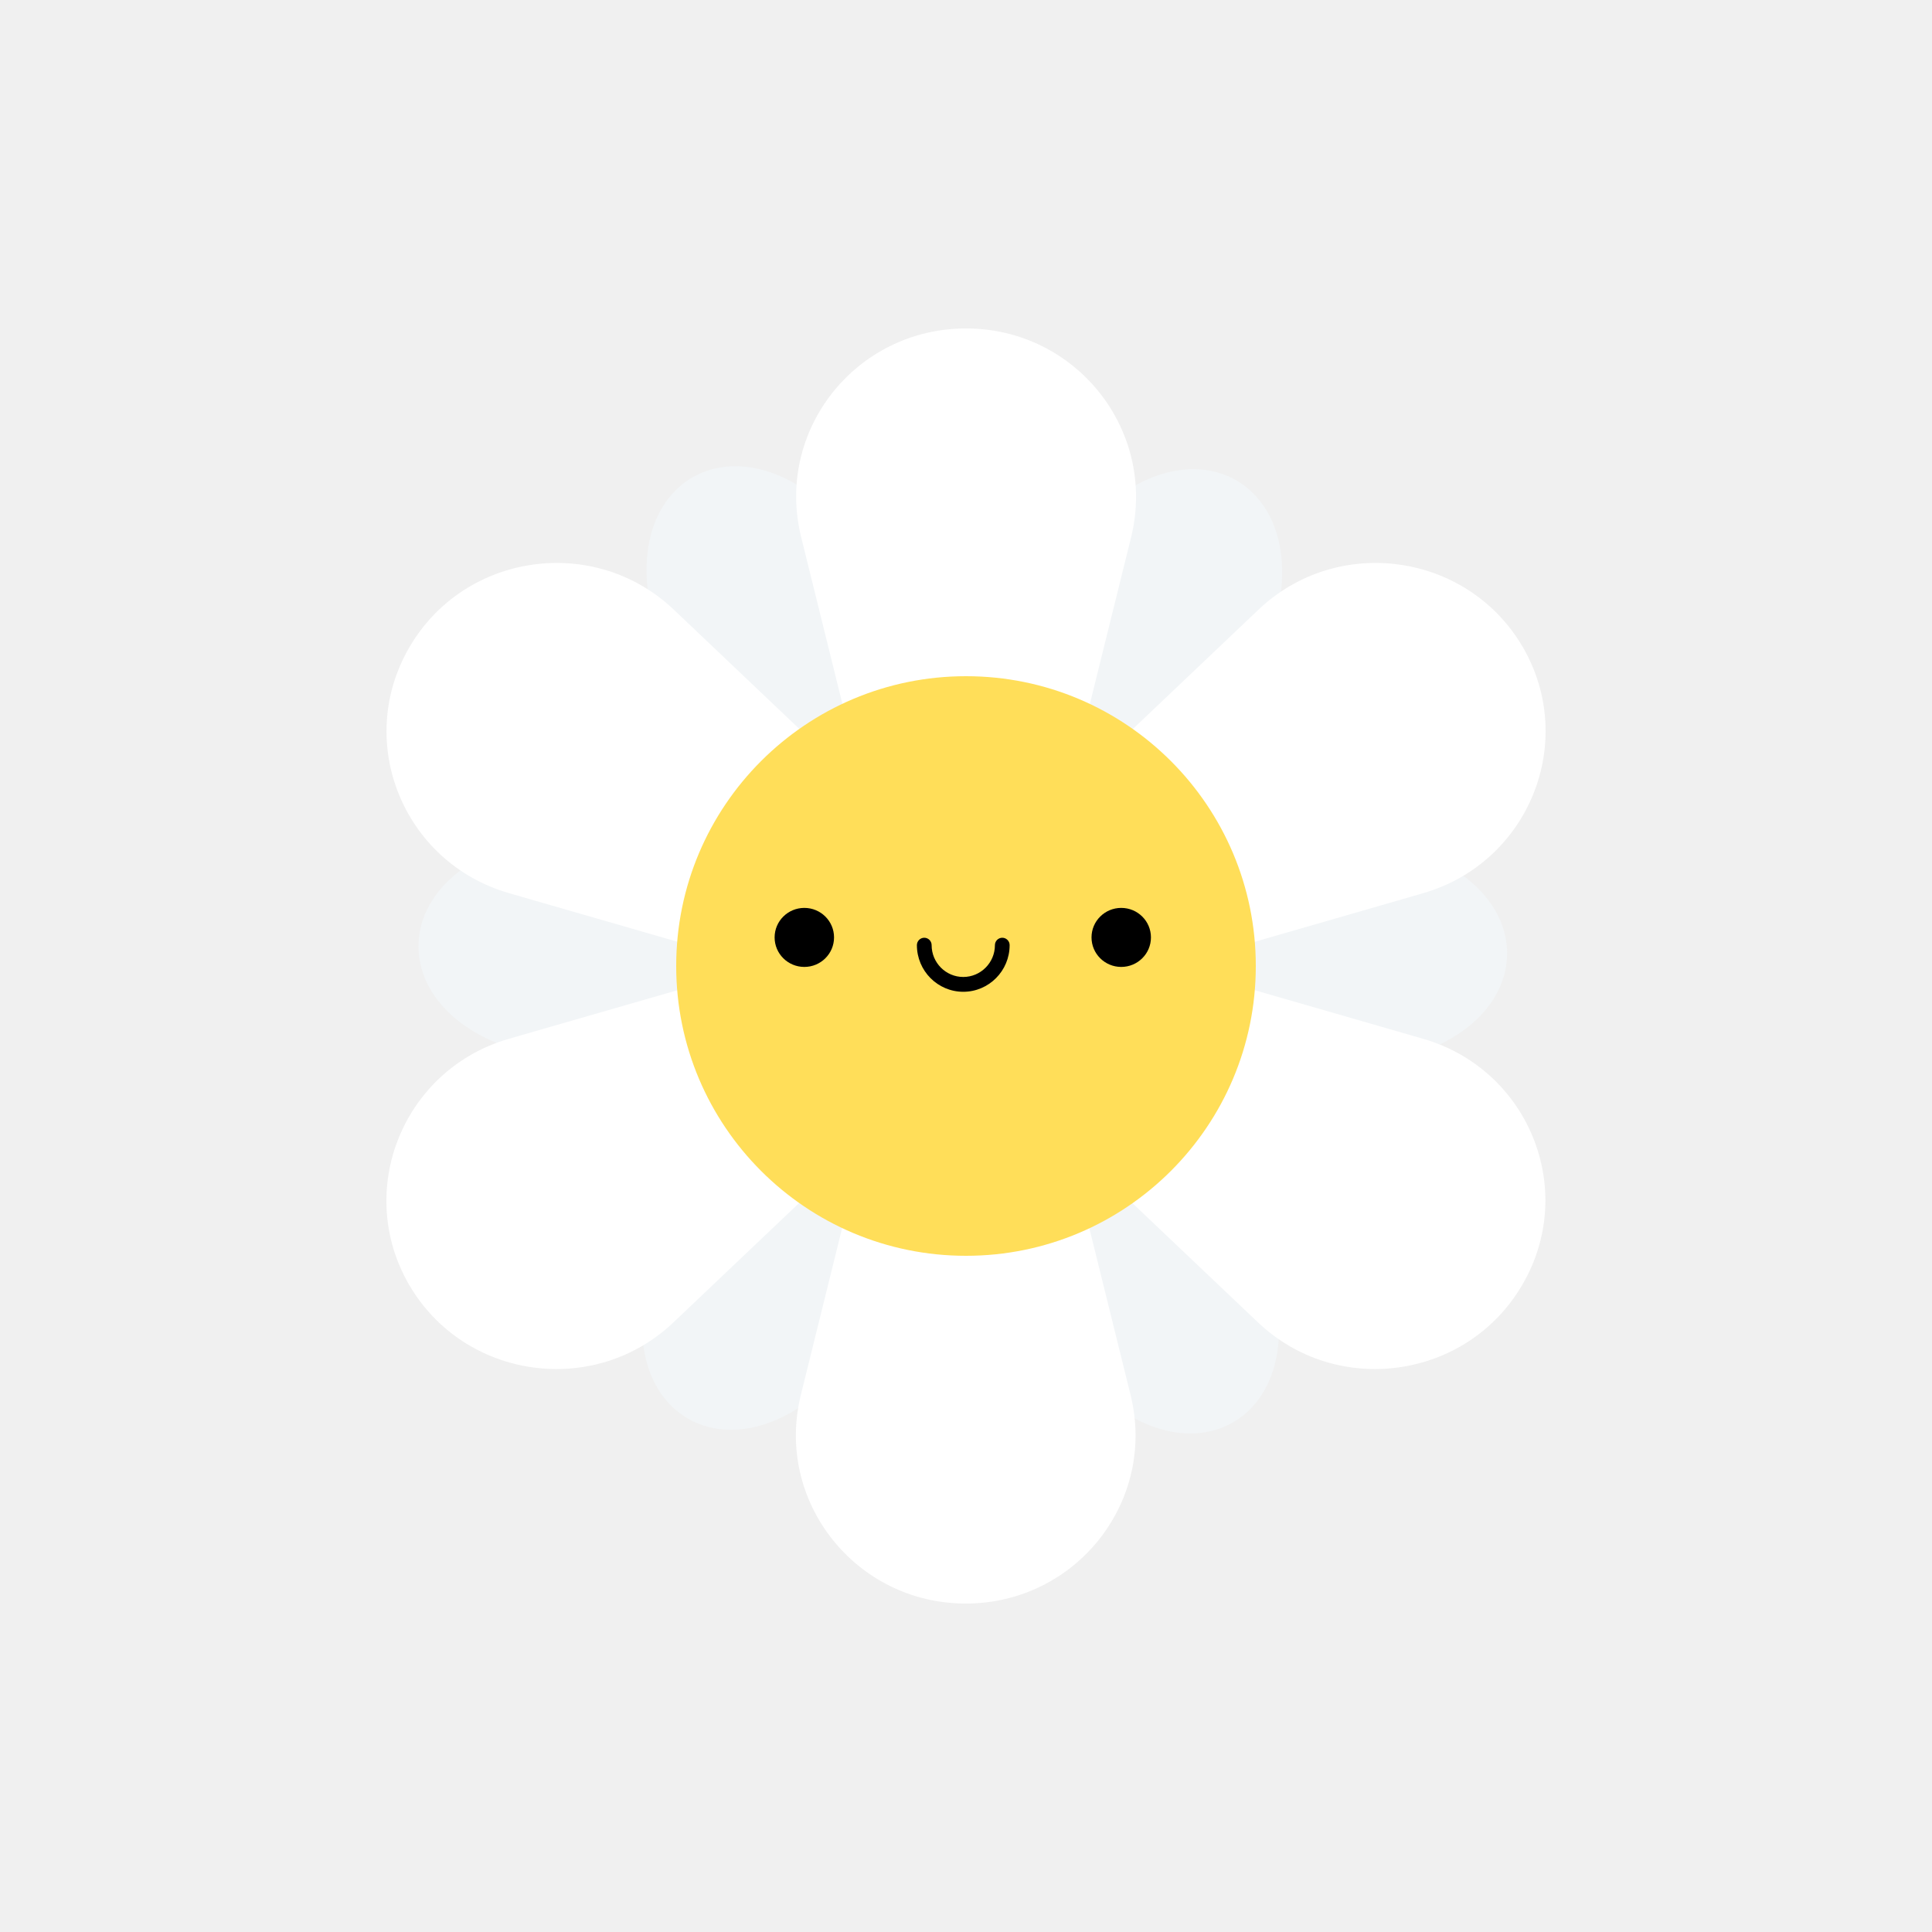
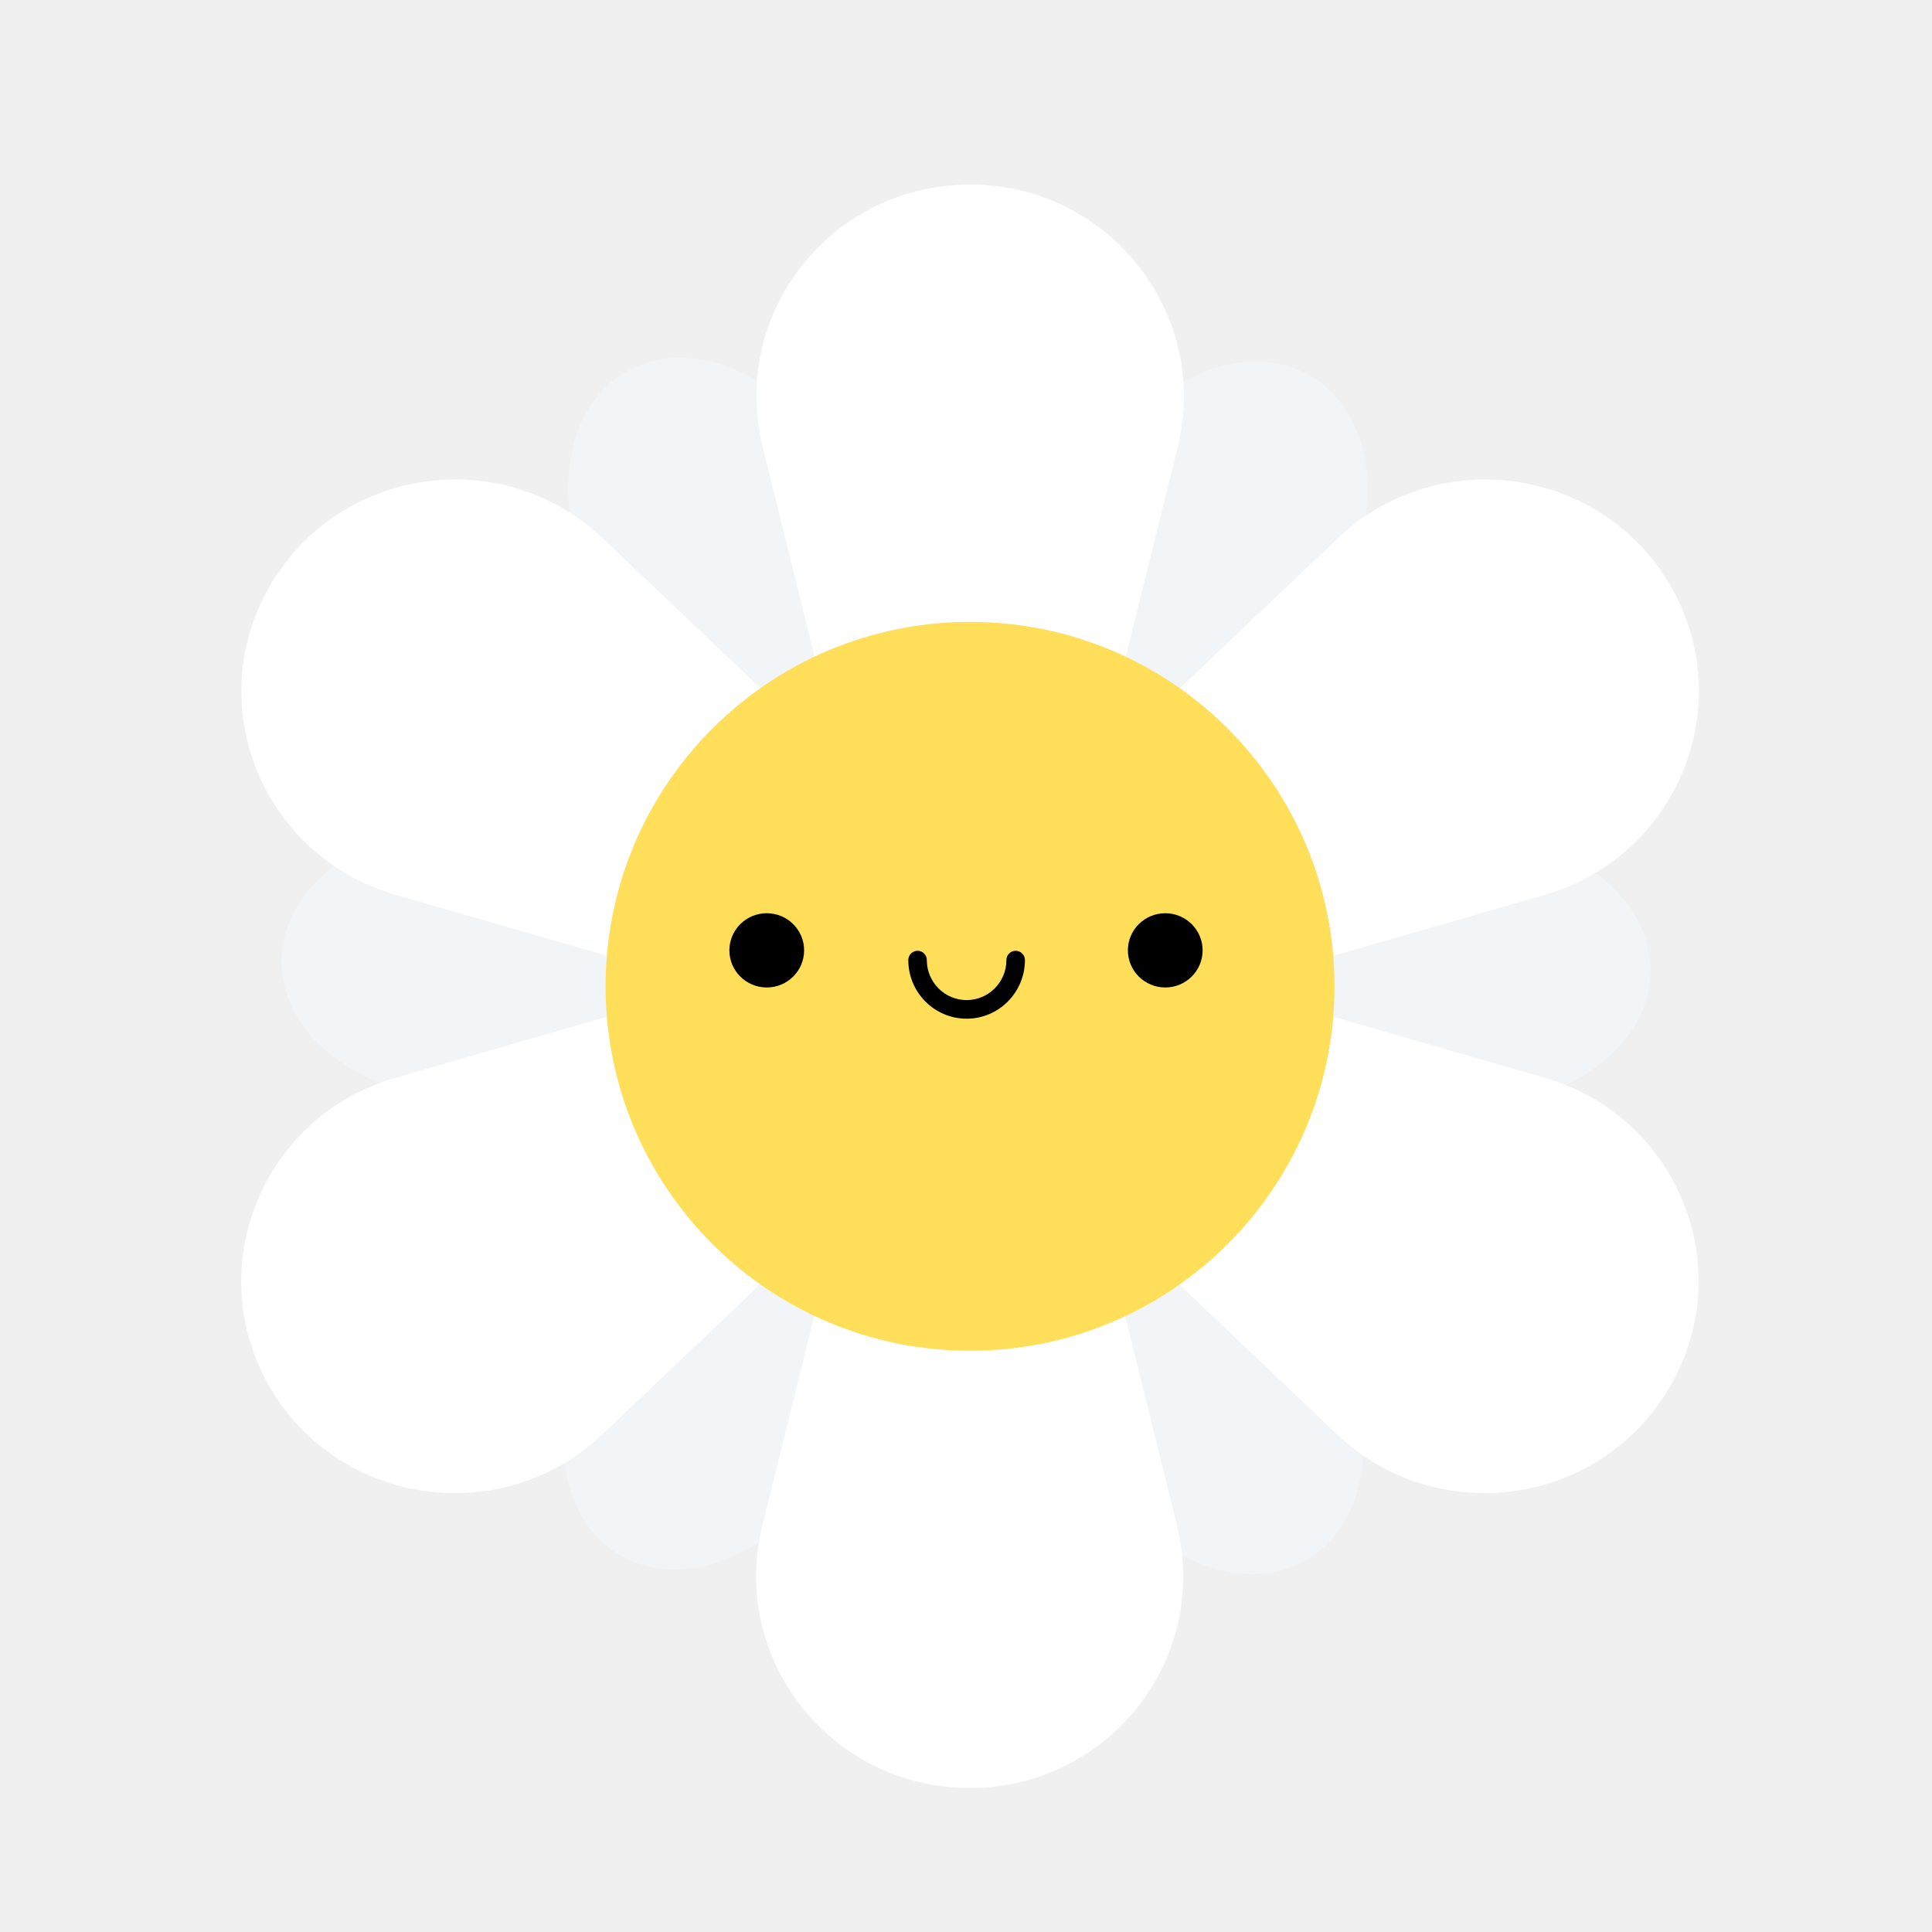
<svg xmlns="http://www.w3.org/2000/svg" width="500" zoomAndPan="magnify" viewBox="0 0 375 375" height="500" preserveAspectRatio="xMidYMid meet" version="1.0">
  <defs>
-     <clipPath id="2d84a86828">
-       <path d="M 81 90 L 293 90 L 293 279 L 81 279 Z M 81 90 " clip-rule="nonzero" />
+     <clipPath id="70e8a4a484">
+       <path d="M 36 56 L 303 56 L 303 293 L 36 293 Z M 36 56 " clip-rule="nonzero" />
    </clipPath>
-     <clipPath id="47e2a5542b">
-       <path d="M 159.27 45.98 L 321.07 140.73 L 214.48 322.754 L 52.68 228.004 Z M 159.27 45.98 " clip-rule="nonzero" />
+     <clipPath id="f0a15cf019">
+       <path d="M 134.789 0.48 L 338.25 119.625 L 204.211 348.52 L 0.75 229.375 Z M 134.789 0.48 " clip-rule="nonzero" />
    </clipPath>
-     <clipPath id="c53ed93734">
-       <path d="M 186.875 184.367 C 50.309 99.867 183.828 24.145 186.875 184.367 Z M 186.875 184.367 C 49.41 266.828 181.883 344.406 186.875 184.367 Z M 186.875 184.367 C 46.359 106.609 45.652 260.102 186.875 184.367 Z M 186.875 184.367 C 191.531 24.129 324.004 101.707 186.875 184.367 Z M 186.875 184.367 C 189.922 344.586 323.441 268.867 186.875 184.367 Z M 186.875 184.367 C 328.098 108.629 327.391 262.125 186.875 184.367 Z M 192.941 187.918 C 190.922 186.734 188.898 185.551 186.875 184.367 C 188.875 183.273 190.871 182.18 193.066 180.75 C 191.07 181.844 188.875 183.273 186.875 184.367 C 186.852 182.09 187.023 179.473 187 177.195 C 187.023 179.473 186.852 182.09 186.875 184.367 C 184.852 183.184 182.828 181.996 180.809 180.812 C 182.828 181.996 184.852 183.184 186.875 184.367 C 184.875 185.461 182.879 186.555 180.684 187.984 C 182.68 186.891 184.875 185.461 186.875 184.367 C 186.898 186.645 186.727 189.258 186.75 191.535 C 186.727 189.258 186.898 186.645 186.875 184.367 C 188.898 185.551 190.922 186.734 192.941 187.918 Z M 192.941 187.918 " clip-rule="nonzero" />
+     <clipPath id="510a9d0a3f">
+       <path d="M 169.5 174.5 C -2.23 68.242 165.668 -26.977 169.5 174.5 Z M 169.5 174.5 C -3.363 278.195 163.223 375.746 169.5 174.5 Z M 169.5 174.5 C -7.195 76.719 -8.086 269.738 169.5 174.5 Z M 169.5 174.5 C 175.355 -26.996 341.938 70.555 169.5 174.5 Z M 169.5 174.5 C 173.332 375.977 341.23 280.758 169.5 174.5 Z M 169.5 174.5 C 347.086 79.262 346.195 272.281 169.5 174.5 Z M 177.129 178.969 C 174.586 177.48 172.043 175.988 169.5 174.5 C 172.012 173.125 174.527 171.75 177.285 169.953 C 174.773 171.328 172.012 173.125 169.5 174.5 C 169.469 171.637 169.688 168.348 169.656 165.484 C 169.688 168.348 169.469 171.637 169.5 174.5 C 166.957 173.012 164.414 171.52 161.871 170.031 C 164.414 171.52 166.957 173.012 169.5 174.5 C 166.988 175.875 164.473 177.25 161.715 179.047 C 164.227 177.672 166.988 175.875 169.5 174.5 C 169.531 177.363 169.312 180.652 169.344 183.516 C 169.312 180.652 169.531 177.363 169.5 174.5 C 172.043 175.988 174.586 177.48 177.129 178.969 Z M 177.129 178.969 " clip-rule="nonzero" />
    </clipPath>
-     <clipPath id="9487f61943">
-       <path d="M 0 0 L 212 0 L 212 189 L 0 189 Z M 0 0 " clip-rule="nonzero" />
+     <clipPath id="15a4d6ced3">
+       <path d="M 0 0 L 267 0 L 267 237 L 0 237 Z M 0 0 " clip-rule="nonzero" />
    </clipPath>
-     <clipPath id="308cf2065c">
-       <path d="M 78.27 -44.02 L 240.07 50.73 L 133.48 232.754 L -28.32 138.004 Z M 78.27 -44.02 " clip-rule="nonzero" />
+     <clipPath id="6500880b2c">
+       <path d="M 98.789 -55.52 L 302.25 63.625 L 168.211 292.52 L -35.25 173.375 Z M 98.789 -55.52 " clip-rule="nonzero" />
    </clipPath>
-     <clipPath id="443bf9d43e">
-       <path d="M 105.875 94.367 C -30.691 9.867 102.828 -65.855 105.875 94.367 Z M 105.875 94.367 C -31.59 176.828 100.883 254.406 105.875 94.367 Z M 105.875 94.367 C -34.641 16.609 -35.348 170.102 105.875 94.367 Z M 105.875 94.367 C 110.531 -65.871 243.004 11.707 105.875 94.367 Z M 105.875 94.367 C 108.922 254.586 242.441 178.867 105.875 94.367 Z M 105.875 94.367 C 247.098 18.629 246.391 172.125 105.875 94.367 Z M 111.941 97.918 C 109.922 96.734 107.898 95.551 105.875 94.367 C 107.875 93.273 109.871 92.18 112.066 90.75 C 110.07 91.844 107.875 93.273 105.875 94.367 C 105.852 92.09 106.023 89.473 106 87.195 C 106.023 89.473 105.852 92.09 105.875 94.367 C 103.852 93.184 101.828 91.996 99.809 90.812 C 101.828 91.996 103.852 93.184 105.875 94.367 C 103.875 95.461 101.879 96.555 99.684 97.984 C 101.68 96.891 103.875 95.461 105.875 94.367 C 105.898 96.645 105.727 99.258 105.75 101.535 C 105.727 99.258 105.898 96.645 105.875 94.367 C 107.898 95.551 109.922 96.734 111.941 97.918 Z M 111.941 97.918 " clip-rule="nonzero" />
+     <clipPath id="804052bb47">
+       <path d="M 133.5 118.5 C -38.23 12.242 129.668 -82.977 133.5 118.5 Z M 133.5 118.5 C -39.363 222.195 127.223 319.746 133.5 118.5 Z M 133.5 118.5 C -43.195 20.719 -44.086 213.738 133.5 118.5 Z M 133.5 118.5 C 139.355 -82.996 305.938 14.555 133.5 118.5 Z M 133.5 118.5 C 137.332 319.977 305.23 224.758 133.5 118.5 Z M 133.5 118.5 C 311.086 23.262 310.195 216.281 133.5 118.5 Z M 141.129 122.969 C 138.586 121.48 136.043 119.988 133.5 118.5 C 136.012 117.125 138.527 115.75 141.285 113.953 C 138.773 115.328 136.012 117.125 133.5 118.5 C 133.469 115.637 133.688 112.348 133.656 109.484 C 133.688 112.348 133.469 115.637 133.5 118.5 C 130.957 117.012 128.414 115.52 125.871 114.031 C 128.414 115.52 130.957 117.012 133.5 118.5 C 130.988 119.875 128.473 121.25 125.715 123.047 C 128.227 121.672 130.988 119.875 133.5 118.5 C 133.531 121.363 133.312 124.652 133.344 127.516 C 133.312 124.652 133.531 121.363 133.5 118.5 C 136.043 119.988 138.586 121.48 141.129 122.969 Z M 141.129 122.969 " clip-rule="nonzero" />
    </clipPath>
-     <clipPath id="7033ae30b5">
-       <rect x="0" width="212" y="0" height="189" />
+     <clipPath id="c8bf342918">
+       <rect x="0" width="267" y="0" height="237" />
    </clipPath>
-     <clipPath id="8903a5662a">
-       <path d="M 75 63.75 L 300 63.75 L 300 311.602 L 75 311.602 Z M 75 63.75 " clip-rule="nonzero" />
+     <clipPath id="ab7f1b57eb">
+       <path d="M 28 22.824 L 311.754 22.824 L 311.754 334.496 L 28 334.496 Z M 28 22.824 " clip-rule="nonzero" />
    </clipPath>
-     <clipPath id="48b2ebf88e">
-       <path d="M 276.238 201.633 L 242.512 191.898 C 238.066 190.617 238.066 184.383 242.512 183.102 L 276.238 173.367 C 296.758 167.422 306.238 143.992 295.594 125.625 C 284.891 107.254 259.656 103.68 244.238 118.367 L 218.898 142.434 C 215.555 145.609 210.094 142.492 211.195 138.039 L 219.559 104.234 C 224.602 83.609 208.906 63.75 187.5 63.75 C 166.094 63.75 150.398 83.609 155.5 104.234 L 163.859 138.039 C 164.961 142.492 159.5 145.609 156.156 142.434 L 130.82 118.367 C 115.402 103.68 90.168 107.254 79.465 125.625 C 68.762 143.992 78.242 167.422 98.82 173.367 L 132.539 183.098 C 136.984 184.379 136.984 190.617 132.539 191.898 L 98.762 201.633 C 78.242 207.578 68.762 231.008 79.406 249.375 C 90.109 267.742 115.344 271.32 130.762 256.633 L 156.102 232.566 C 159.445 229.391 164.906 232.508 163.805 236.961 L 155.441 270.766 C 150.344 291.391 166.094 311.25 187.441 311.25 C 208.855 311.25 224.543 291.391 219.445 270.766 L 211.086 236.961 C 209.984 232.508 215.441 229.391 218.785 232.566 L 244.129 256.633 C 259.543 271.32 284.777 267.742 295.48 249.375 C 306.238 231.008 296.758 207.578 276.238 201.633 Z M 187.5 208.621 C 175.742 208.621 166.203 199.16 166.203 187.5 C 166.203 175.84 175.742 166.379 187.5 166.379 C 199.258 166.379 208.797 175.84 208.797 187.5 C 208.797 199.16 199.258 208.621 187.5 208.621 Z M 187.5 208.621 " clip-rule="nonzero" />
+     <clipPath id="eed5b06e0c">
+       <path d="M 281.871 196.215 L 239.461 183.973 C 233.871 182.359 233.871 174.52 239.461 172.906 L 281.871 160.668 C 307.676 153.191 319.598 123.73 306.211 100.633 C 292.75 77.535 261.02 73.035 241.633 91.508 L 209.77 121.773 C 205.562 125.766 198.695 121.844 200.082 116.242 L 210.598 73.734 C 216.941 47.797 197.203 22.824 170.285 22.824 C 143.367 22.824 123.629 47.797 130.047 73.734 L 140.559 116.242 C 141.941 121.844 135.074 125.766 130.871 121.77 L 99.012 91.508 C 79.625 73.035 47.895 77.535 34.434 100.633 C 20.977 123.73 32.895 153.191 58.773 160.668 L 101.172 172.902 C 106.762 174.52 106.762 182.359 101.172 183.969 L 58.699 196.215 C 32.895 203.688 20.977 233.148 34.359 256.246 C 47.82 279.348 79.551 283.844 98.938 265.375 L 130.805 235.109 C 135.008 231.117 141.875 235.035 140.488 240.641 L 129.973 283.148 C 123.562 309.082 143.367 334.055 170.211 334.055 C 197.137 334.055 216.867 309.082 210.457 283.148 L 199.945 240.641 C 198.559 235.035 205.422 231.117 209.629 235.109 L 241.496 265.375 C 260.883 283.844 292.613 279.348 306.07 256.246 C 319.598 233.148 307.676 203.688 281.871 196.215 Z M 170.285 205 C 155.5 205 143.508 193.102 143.508 178.441 C 143.508 163.777 155.5 151.879 170.285 151.879 C 185.07 151.879 197.066 163.777 197.066 178.441 C 197.066 193.102 185.07 205 170.285 205 Z M 170.285 205 " clip-rule="nonzero" />
    </clipPath>
-     <clipPath id="2b0a97ef83">
-       <path d="M 0 0.75 L 225 0.75 L 225 248.281 L 0 248.281 Z M 0 0.75 " clip-rule="nonzero" />
+     <clipPath id="b5e2a02bc7">
+       <path d="M 0.801 0.824 L 283.754 0.824 L 283.754 312.281 L 0.801 312.281 Z M 0.801 0.824 " clip-rule="nonzero" />
    </clipPath>
-     <clipPath id="cad25783eb">
-       <path d="M 201.238 138.633 L 167.512 128.898 C 163.066 127.617 163.066 121.383 167.512 120.102 L 201.238 110.367 C 221.758 104.422 231.238 80.992 220.594 62.625 C 209.891 44.254 184.656 40.68 169.238 55.367 L 143.898 79.434 C 140.555 82.609 135.094 79.492 136.195 75.039 L 144.559 41.234 C 149.602 20.609 133.906 0.75 112.5 0.75 C 91.094 0.75 75.398 20.609 80.5 41.234 L 88.859 75.039 C 89.961 79.492 84.5 82.609 81.156 79.434 L 55.82 55.367 C 40.402 40.68 15.168 44.254 4.465 62.625 C -6.238 80.992 3.242 104.422 23.82 110.367 L 57.539 120.098 C 61.984 121.379 61.984 127.617 57.539 128.898 L 23.762 138.633 C 3.242 144.578 -6.238 168.008 4.406 186.375 C 15.109 204.742 40.344 208.32 55.762 193.633 L 81.102 169.566 C 84.445 166.391 89.906 169.508 88.805 173.961 L 80.441 207.766 C 75.344 228.391 91.094 248.25 112.441 248.25 C 133.855 248.25 149.543 228.391 144.445 207.766 L 136.086 173.961 C 134.984 169.508 140.441 166.391 143.785 169.566 L 169.129 193.633 C 184.543 208.32 209.777 204.742 220.48 186.375 C 231.238 168.008 221.758 144.578 201.238 138.633 Z M 112.5 145.621 C 100.742 145.621 91.203 136.16 91.203 124.5 C 91.203 112.84 100.742 103.379 112.5 103.379 C 124.258 103.379 133.797 112.84 133.797 124.5 C 133.797 136.16 124.258 145.621 112.5 145.621 Z M 112.5 145.621 " clip-rule="nonzero" />
+     <clipPath id="0b2e7c7db0">
+       <path d="M 253.871 174.215 L 211.461 161.973 C 205.871 160.359 205.871 152.52 211.461 150.906 L 253.871 138.668 C 279.676 131.191 291.598 101.73 278.211 78.633 C 264.75 55.535 233.02 51.035 213.633 69.508 L 181.77 99.773 C 177.562 103.766 170.695 99.844 172.082 94.242 L 182.598 51.734 C 188.941 25.797 169.203 0.824 142.285 0.824 C 115.367 0.824 95.629 25.797 102.047 51.734 L 112.559 94.242 C 113.941 99.844 107.074 103.766 102.871 99.77 L 71.012 69.508 C 51.625 51.035 19.895 55.535 6.434 78.633 C -7.023 101.73 4.895 131.191 30.773 138.668 L 73.172 150.902 C 78.762 152.52 78.762 160.359 73.172 161.969 L 30.699 174.215 C 4.895 181.688 -7.023 211.148 6.359 234.246 C 19.82 257.348 51.551 261.844 70.938 243.375 L 102.805 213.109 C 107.008 209.117 113.875 213.035 112.488 218.641 L 101.973 261.148 C 95.562 287.082 115.367 312.055 142.211 312.055 C 169.137 312.055 188.867 287.082 182.457 261.148 L 171.945 218.641 C 170.559 213.035 177.422 209.117 181.629 213.109 L 213.496 243.375 C 232.883 261.844 264.613 257.348 278.07 234.246 C 291.598 211.148 279.676 181.688 253.871 174.215 Z M 142.285 183 C 127.5 183 115.508 171.102 115.508 156.441 C 115.508 141.777 127.5 129.879 142.285 129.879 C 157.07 129.879 169.066 141.777 169.066 156.441 C 169.066 171.102 157.07 183 142.285 183 Z M 142.285 183 " clip-rule="nonzero" />
    </clipPath>
-     <clipPath id="9ab6ccc8e3">
-       <rect x="0" width="225" y="0" height="249" />
+     <clipPath id="aa4694210b">
+       <rect x="0" width="284" y="0" height="313" />
    </clipPath>
-     <clipPath id="ed67ce6d19">
-       <path d="M 131.25 131.25 L 243.75 131.25 L 243.75 243.75 L 131.25 243.75 Z M 131.25 131.25 " clip-rule="nonzero" />
+     <clipPath id="26be35923e">
+       <path d="M 99.551 107.707 L 241.02 107.707 L 241.02 249.176 L 99.551 249.176 Z M 99.551 107.707 " clip-rule="nonzero" />
    </clipPath>
-     <clipPath id="5092441aaf">
-       <path d="M 187.5 131.25 C 156.434 131.25 131.25 156.434 131.25 187.5 C 131.25 218.566 156.434 243.75 187.5 243.75 C 218.566 243.75 243.75 218.566 243.75 187.5 C 243.75 156.434 218.566 131.25 187.5 131.25 Z M 187.5 131.25 " clip-rule="nonzero" />
+     <clipPath id="ee32e22237">
+       <path d="M 170.285 107.707 C 131.219 107.707 99.551 139.375 99.551 178.441 C 99.551 217.504 131.219 249.176 170.285 249.176 C 209.352 249.176 241.02 217.504 241.02 178.441 C 241.02 139.375 209.352 107.707 170.285 107.707 Z M 170.285 107.707 " clip-rule="nonzero" />
    </clipPath>
-     <clipPath id="2a430a3f23">
-       <path d="M 0.25 0.25 L 112.75 0.25 L 112.75 112.75 L 0.25 112.75 Z M 0.25 0.25 " clip-rule="nonzero" />
+     <clipPath id="8074bf292c">
+       <path d="M 0.551 0.707 L 142.02 0.707 L 142.02 142.176 L 0.551 142.176 Z M 0.551 0.707 " clip-rule="nonzero" />
    </clipPath>
-     <clipPath id="e3379dc582">
-       <path d="M 56.5 0.25 C 25.434 0.25 0.25 25.434 0.25 56.5 C 0.25 87.566 25.434 112.75 56.5 112.75 C 87.566 112.75 112.75 87.566 112.75 56.5 C 112.75 25.434 87.566 0.25 56.5 0.25 Z M 56.5 0.25 " clip-rule="nonzero" />
+     <clipPath id="54f7fcb9ee">
+       <path d="M 71.285 0.707 C 32.219 0.707 0.551 32.375 0.551 71.441 C 0.551 110.504 32.219 142.176 71.285 142.176 C 110.352 142.176 142.02 110.504 142.02 71.441 C 142.02 32.375 110.352 0.707 71.285 0.707 Z M 71.285 0.707 " clip-rule="nonzero" />
    </clipPath>
-     <clipPath id="105f6b88f8">
-       <rect x="0" width="113" y="0" height="113" />
+     <clipPath id="6bf6fc3e2c">
+       <rect x="0" width="143" y="0" height="143" />
    </clipPath>
-     <clipPath id="c9cd06108a">
-       <path d="M 150.352 176.223 L 161.902 176.223 L 161.902 187.68 L 150.352 187.68 Z M 150.352 176.223 " clip-rule="nonzero" />
+     <clipPath id="93c7470ae6">
+       <path d="M 123.574 164.258 L 138.098 164.258 L 138.098 178.668 L 123.574 178.668 Z M 123.574 164.258 " clip-rule="nonzero" />
    </clipPath>
-     <clipPath id="dfd902aa11">
-       <path d="M 156.121 176.223 C 152.934 176.223 150.352 178.785 150.352 181.949 C 150.352 185.117 152.934 187.68 156.121 187.68 C 159.305 187.68 161.887 185.117 161.887 181.949 C 161.887 178.785 159.305 176.223 156.121 176.223 Z M 156.121 176.223 " clip-rule="nonzero" />
+     <clipPath id="4332d74b23">
+       <path d="M 130.824 164.258 C 126.82 164.258 123.574 167.484 123.574 171.461 C 123.574 175.441 126.82 178.668 130.824 178.668 C 134.832 178.668 138.078 175.441 138.078 171.461 C 138.078 167.484 134.832 164.258 130.824 164.258 Z M 130.824 164.258 " clip-rule="nonzero" />
    </clipPath>
-     <clipPath id="56d0e75c28">
-       <path d="M 0.352 0.223 L 11.902 0.223 L 11.902 11.68 L 0.352 11.68 Z M 0.352 0.223 " clip-rule="nonzero" />
+     <clipPath id="be5ba0b1e5">
+       <path d="M 0.574 0.258 L 15.098 0.258 L 15.098 14.668 L 0.574 14.668 Z M 0.574 0.258 " clip-rule="nonzero" />
    </clipPath>
-     <clipPath id="3fad03d605">
-       <path d="M 6.121 0.223 C 2.934 0.223 0.352 2.785 0.352 5.949 C 0.352 9.117 2.934 11.68 6.121 11.68 C 9.305 11.68 11.887 9.117 11.887 5.949 C 11.887 2.785 9.305 0.223 6.121 0.223 Z M 6.121 0.223 " clip-rule="nonzero" />
+     <clipPath id="e58e343f4b">
+       <path d="M 7.824 0.258 C 3.82 0.258 0.574 3.484 0.574 7.461 C 0.574 11.441 3.82 14.668 7.824 14.668 C 11.832 14.668 15.078 11.441 15.078 7.461 C 15.078 3.484 11.832 0.258 7.824 0.258 Z M 7.824 0.258 " clip-rule="nonzero" />
    </clipPath>
-     <clipPath id="6723791f15">
-       <rect x="0" width="12" y="0" height="12" />
+     <clipPath id="7b1196f413">
+       <rect x="0" width="16" y="0" height="15" />
    </clipPath>
-     <clipPath id="a4a2af9c03">
-       <path d="M 211.863 176.223 L 223.414 176.223 L 223.414 187.68 L 211.863 187.68 Z M 211.863 176.223 " clip-rule="nonzero" />
+     <clipPath id="141c82e7d1">
+       <path d="M 200.922 164.258 L 215.445 164.258 L 215.445 178.668 L 200.922 178.668 Z M 200.922 164.258 " clip-rule="nonzero" />
    </clipPath>
-     <clipPath id="27a3426393">
-       <path d="M 217.629 176.223 C 214.445 176.223 211.863 178.785 211.863 181.949 C 211.863 185.117 214.445 187.68 217.629 187.68 C 220.816 187.68 223.398 185.117 223.398 181.949 C 223.398 178.785 220.816 176.223 217.629 176.223 Z M 217.629 176.223 " clip-rule="nonzero" />
+     <clipPath id="c58798e020">
+       <path d="M 208.176 164.258 C 204.168 164.258 200.922 167.484 200.922 171.461 C 200.922 175.441 204.168 178.668 208.176 178.668 C 212.18 178.668 215.426 175.441 215.426 171.461 C 215.426 167.484 212.18 164.258 208.176 164.258 Z M 208.176 164.258 " clip-rule="nonzero" />
    </clipPath>
-     <clipPath id="565505a357">
-       <path d="M 0.863 0.223 L 12.414 0.223 L 12.414 11.68 L 0.863 11.68 Z M 0.863 0.223 " clip-rule="nonzero" />
+     <clipPath id="b2ce622333">
+       <path d="M 0.922 0.258 L 15.445 0.258 L 15.445 14.668 L 0.922 14.668 Z M 0.922 0.258 " clip-rule="nonzero" />
    </clipPath>
-     <clipPath id="ab4a9f16cf">
-       <path d="M 6.629 0.223 C 3.445 0.223 0.863 2.785 0.863 5.949 C 0.863 9.117 3.445 11.68 6.629 11.68 C 9.816 11.68 12.398 9.117 12.398 5.949 C 12.398 2.785 9.816 0.223 6.629 0.223 Z M 6.629 0.223 " clip-rule="nonzero" />
+     <clipPath id="abf9c3af97">
+       <path d="M 8.176 0.258 C 4.168 0.258 0.922 3.484 0.922 7.461 C 0.922 11.441 4.168 14.668 8.176 14.668 C 12.18 14.668 15.426 11.441 15.426 7.461 C 15.426 3.484 12.18 0.258 8.176 0.258 Z M 8.176 0.258 " clip-rule="nonzero" />
    </clipPath>
-     <clipPath id="ab9c498b54">
-       <rect x="0" width="13" y="0" height="12" />
+     <clipPath id="6e382b855a">
+       <rect x="0" width="16" y="0" height="15" />
    </clipPath>
-     <clipPath id="9a584520fb">
-       <path d="M 177.969 182.008 L 195.969 182.008 L 195.969 192.508 L 177.969 192.508 Z M 177.969 182.008 " clip-rule="nonzero" />
+     <clipPath id="23cea3179b">
+       <path d="M 158.301 171.535 L 180.938 171.535 L 180.938 184.738 L 158.301 184.738 Z M 158.301 171.535 " clip-rule="nonzero" />
+     </clipPath>
+     <clipPath id="eb98de91d6">
+       <rect x="0" width="339" y="0" height="349" />
    </clipPath>
  </defs>
-   <g clip-path="url(#2d84a86828)">
-     <g clip-path="url(#47e2a5542b)">
-       <g clip-path="url(#c53ed93734)">
-         <g transform="matrix(1, 0, 0, 1, 81, 90)">
-           <g clip-path="url(#7033ae30b5)">
-             <g clip-path="url(#9487f61943)">
-               <g clip-path="url(#308cf2065c)">
-                 <g clip-path="url(#443bf9d43e)">
-                   <path fill="#f2f5f7" d="M 78.27 -44.02 L 240.07 50.73 L 133.48 232.754 L -28.32 138.004 Z M 78.27 -44.02 " fill-opacity="1" fill-rule="nonzero" />
+   <g transform="matrix(1, 0, 0, 1, 18, 13)">
+     <g clip-path="url(#eb98de91d6)">
+       <g clip-path="url(#70e8a4a484)">
+         <g clip-path="url(#f0a15cf019)">
+           <g clip-path="url(#510a9d0a3f)">
+             <g transform="matrix(1, 0, 0, 1, 36, 56)">
+               <g clip-path="url(#c8bf342918)">
+                 <g clip-path="url(#15a4d6ced3)">
+                   <g clip-path="url(#6500880b2c)">
+                     <g clip-path="url(#804052bb47)">
+                       <path fill="#f2f5f7" d="M 98.789 -55.52 L 302.25 63.625 L 168.211 292.52 L -35.25 173.375 Z M 98.789 -55.52 " fill-opacity="1" fill-rule="nonzero" />
+                     </g>
+                   </g>
                </g>
              </g>
            </g>
          </g>
        </g>
      </g>
-     </g>
-   </g>
-   <g clip-path="url(#8903a5662a)">
-     <g clip-path="url(#48b2ebf88e)">
-       <g transform="matrix(1, 0, 0, 1, 75, 63)">
-         <g clip-path="url(#9ab6ccc8e3)">
-           <g clip-path="url(#2b0a97ef83)">
-             <g clip-path="url(#cad25783eb)">
-               <path fill="#ffffff" d="M 0 0.75 L 225 0.75 L 225 248.602 L 0 248.602 Z M 0 0.75 " fill-opacity="1" fill-rule="nonzero" />
+       <g clip-path="url(#ab7f1b57eb)">
+         <g clip-path="url(#eed5b06e0c)">
+           <g transform="matrix(1, 0, 0, 1, 28, 22)">
+             <g clip-path="url(#aa4694210b)">
+               <g clip-path="url(#b5e2a02bc7)">
+                 <g clip-path="url(#0b2e7c7db0)">
+                   <path fill="#ffffff" d="M 0.816 0.824 L 283.754 0.824 L 283.754 312.496 L 0.816 312.496 Z M 0.816 0.824 " fill-opacity="1" fill-rule="nonzero" />
+                 </g>
+               </g>
            </g>
          </g>
        </g>
      </g>
-     </g>
-   </g>
-   <g clip-path="url(#ed67ce6d19)">
-     <g clip-path="url(#5092441aaf)">
-       <g transform="matrix(1, 0, 0, 1, 131, 131)">
-         <g clip-path="url(#105f6b88f8)">
-           <g clip-path="url(#2a430a3f23)">
-             <g clip-path="url(#e3379dc582)">
-               <path fill="#ffde59" d="M 0.25 0.25 L 112.75 0.25 L 112.75 112.75 L 0.25 112.75 Z M 0.25 0.25 " fill-opacity="1" fill-rule="nonzero" />
+       <g clip-path="url(#26be35923e)">
+         <g clip-path="url(#ee32e22237)">
+           <g transform="matrix(1, 0, 0, 1, 99, 107)">
+             <g clip-path="url(#6bf6fc3e2c)">
+               <g clip-path="url(#8074bf292c)">
+                 <g clip-path="url(#54f7fcb9ee)">
+                   <path fill="#ffde59" d="M 0.551 0.707 L 142.02 0.707 L 142.02 142.176 L 0.551 142.176 Z M 0.551 0.707 " fill-opacity="1" fill-rule="nonzero" />
+                 </g>
+               </g>
            </g>
          </g>
        </g>
      </g>
-     </g>
-   </g>
-   <g clip-path="url(#c9cd06108a)">
-     <g clip-path="url(#dfd902aa11)">
-       <g transform="matrix(1, 0, 0, 1, 150, 176)">
-         <g clip-path="url(#6723791f15)">
-           <g clip-path="url(#56d0e75c28)">
-             <g clip-path="url(#3fad03d605)">
-               <path fill="#000000" d="M 0.352 0.223 L 11.902 0.223 L 11.902 11.68 L 0.352 11.68 Z M 0.352 0.223 " fill-opacity="1" fill-rule="nonzero" />
+       <g clip-path="url(#93c7470ae6)">
+         <g clip-path="url(#4332d74b23)">
+           <g transform="matrix(1, 0, 0, 1, 123, 164)">
+             <g clip-path="url(#7b1196f413)">
+               <g clip-path="url(#be5ba0b1e5)">
+                 <g clip-path="url(#e58e343f4b)">
+                   <path fill="#000000" d="M 0.574 0.258 L 15.098 0.258 L 15.098 14.668 L 0.574 14.668 Z M 0.574 0.258 " fill-opacity="1" fill-rule="nonzero" />
+                 </g>
+               </g>
            </g>
          </g>
        </g>
      </g>
-     </g>
-   </g>
-   <g clip-path="url(#a4a2af9c03)">
-     <g clip-path="url(#27a3426393)">
-       <g transform="matrix(1, 0, 0, 1, 211, 176)">
-         <g clip-path="url(#ab9c498b54)">
-           <g clip-path="url(#565505a357)">
-             <g clip-path="url(#ab4a9f16cf)">
-               <path fill="#000000" d="M 0.863 0.223 L 12.414 0.223 L 12.414 11.68 L 0.863 11.68 Z M 0.863 0.223 " fill-opacity="1" fill-rule="nonzero" />
+       <g clip-path="url(#141c82e7d1)">
+         <g clip-path="url(#c58798e020)">
+           <g transform="matrix(1, 0, 0, 1, 200, 164)">
+             <g clip-path="url(#6e382b855a)">
+               <g clip-path="url(#b2ce622333)">
+                 <g clip-path="url(#abf9c3af97)">
+                   <path fill="#000000" d="M 0.922 0.258 L 15.445 0.258 L 15.445 14.668 L 0.922 14.668 Z M 0.922 0.258 " fill-opacity="1" fill-rule="nonzero" />
+                 </g>
+               </g>
            </g>
          </g>
        </g>
      </g>
+       <g clip-path="url(#23cea3179b)">
+         <path fill="#000000" d="M 160.098 171.547 C 160.336 171.547 160.566 171.59 160.785 171.684 C 161.008 171.773 161.203 171.906 161.371 172.074 C 161.539 172.242 161.668 172.438 161.758 172.66 C 161.852 172.883 161.895 173.113 161.895 173.352 C 161.895 177.633 165.359 181.117 169.621 181.117 C 173.879 181.117 177.344 177.633 177.344 173.352 C 177.344 173.113 177.391 172.883 177.48 172.66 C 177.57 172.438 177.699 172.242 177.871 172.074 C 178.039 171.906 178.23 171.773 178.453 171.684 C 178.672 171.59 178.902 171.547 179.141 171.547 C 179.379 171.547 179.609 171.59 179.828 171.684 C 180.047 171.773 180.242 171.906 180.41 172.074 C 180.578 172.242 180.711 172.438 180.801 172.66 C 180.891 172.883 180.938 173.113 180.938 173.352 C 180.938 179.625 175.859 184.73 169.621 184.73 C 163.379 184.73 158.301 179.625 158.301 173.352 C 158.301 173.113 158.348 172.883 158.438 172.66 C 158.531 172.438 158.66 172.242 158.828 172.074 C 158.996 171.906 159.191 171.773 159.41 171.684 C 159.633 171.59 159.859 171.547 160.098 171.547 Z M 160.098 171.547 " fill-opacity="1" fill-rule="nonzero" />
+       </g>
    </g>
  </g>
-   <g clip-path="url(#9a584520fb)">
-     <path fill="#000000" d="M 179.398 182.016 C 179.59 182.016 179.77 182.055 179.945 182.125 C 180.121 182.199 180.277 182.305 180.41 182.438 C 180.543 182.574 180.648 182.727 180.719 182.902 C 180.793 183.078 180.828 183.262 180.828 183.453 C 180.828 186.859 183.582 189.629 186.969 189.629 C 190.355 189.629 193.113 186.859 193.113 183.453 C 193.113 183.262 193.148 183.078 193.223 182.902 C 193.293 182.727 193.398 182.574 193.531 182.438 C 193.664 182.305 193.82 182.199 193.996 182.125 C 194.168 182.055 194.352 182.016 194.543 182.016 C 194.73 182.016 194.914 182.055 195.09 182.125 C 195.262 182.199 195.418 182.305 195.551 182.438 C 195.688 182.574 195.789 182.727 195.863 182.902 C 195.934 183.078 195.969 183.262 195.969 183.453 C 195.969 188.445 191.934 192.504 186.969 192.504 C 182.008 192.504 177.969 188.445 177.969 183.453 C 177.969 183.262 178.008 183.078 178.078 182.902 C 178.152 182.727 178.254 182.574 178.387 182.438 C 178.523 182.305 178.676 182.199 178.852 182.125 C 179.027 182.055 179.211 182.016 179.398 182.016 Z M 179.398 182.016 " fill-opacity="1" fill-rule="nonzero" />
-   </g>
</svg>
